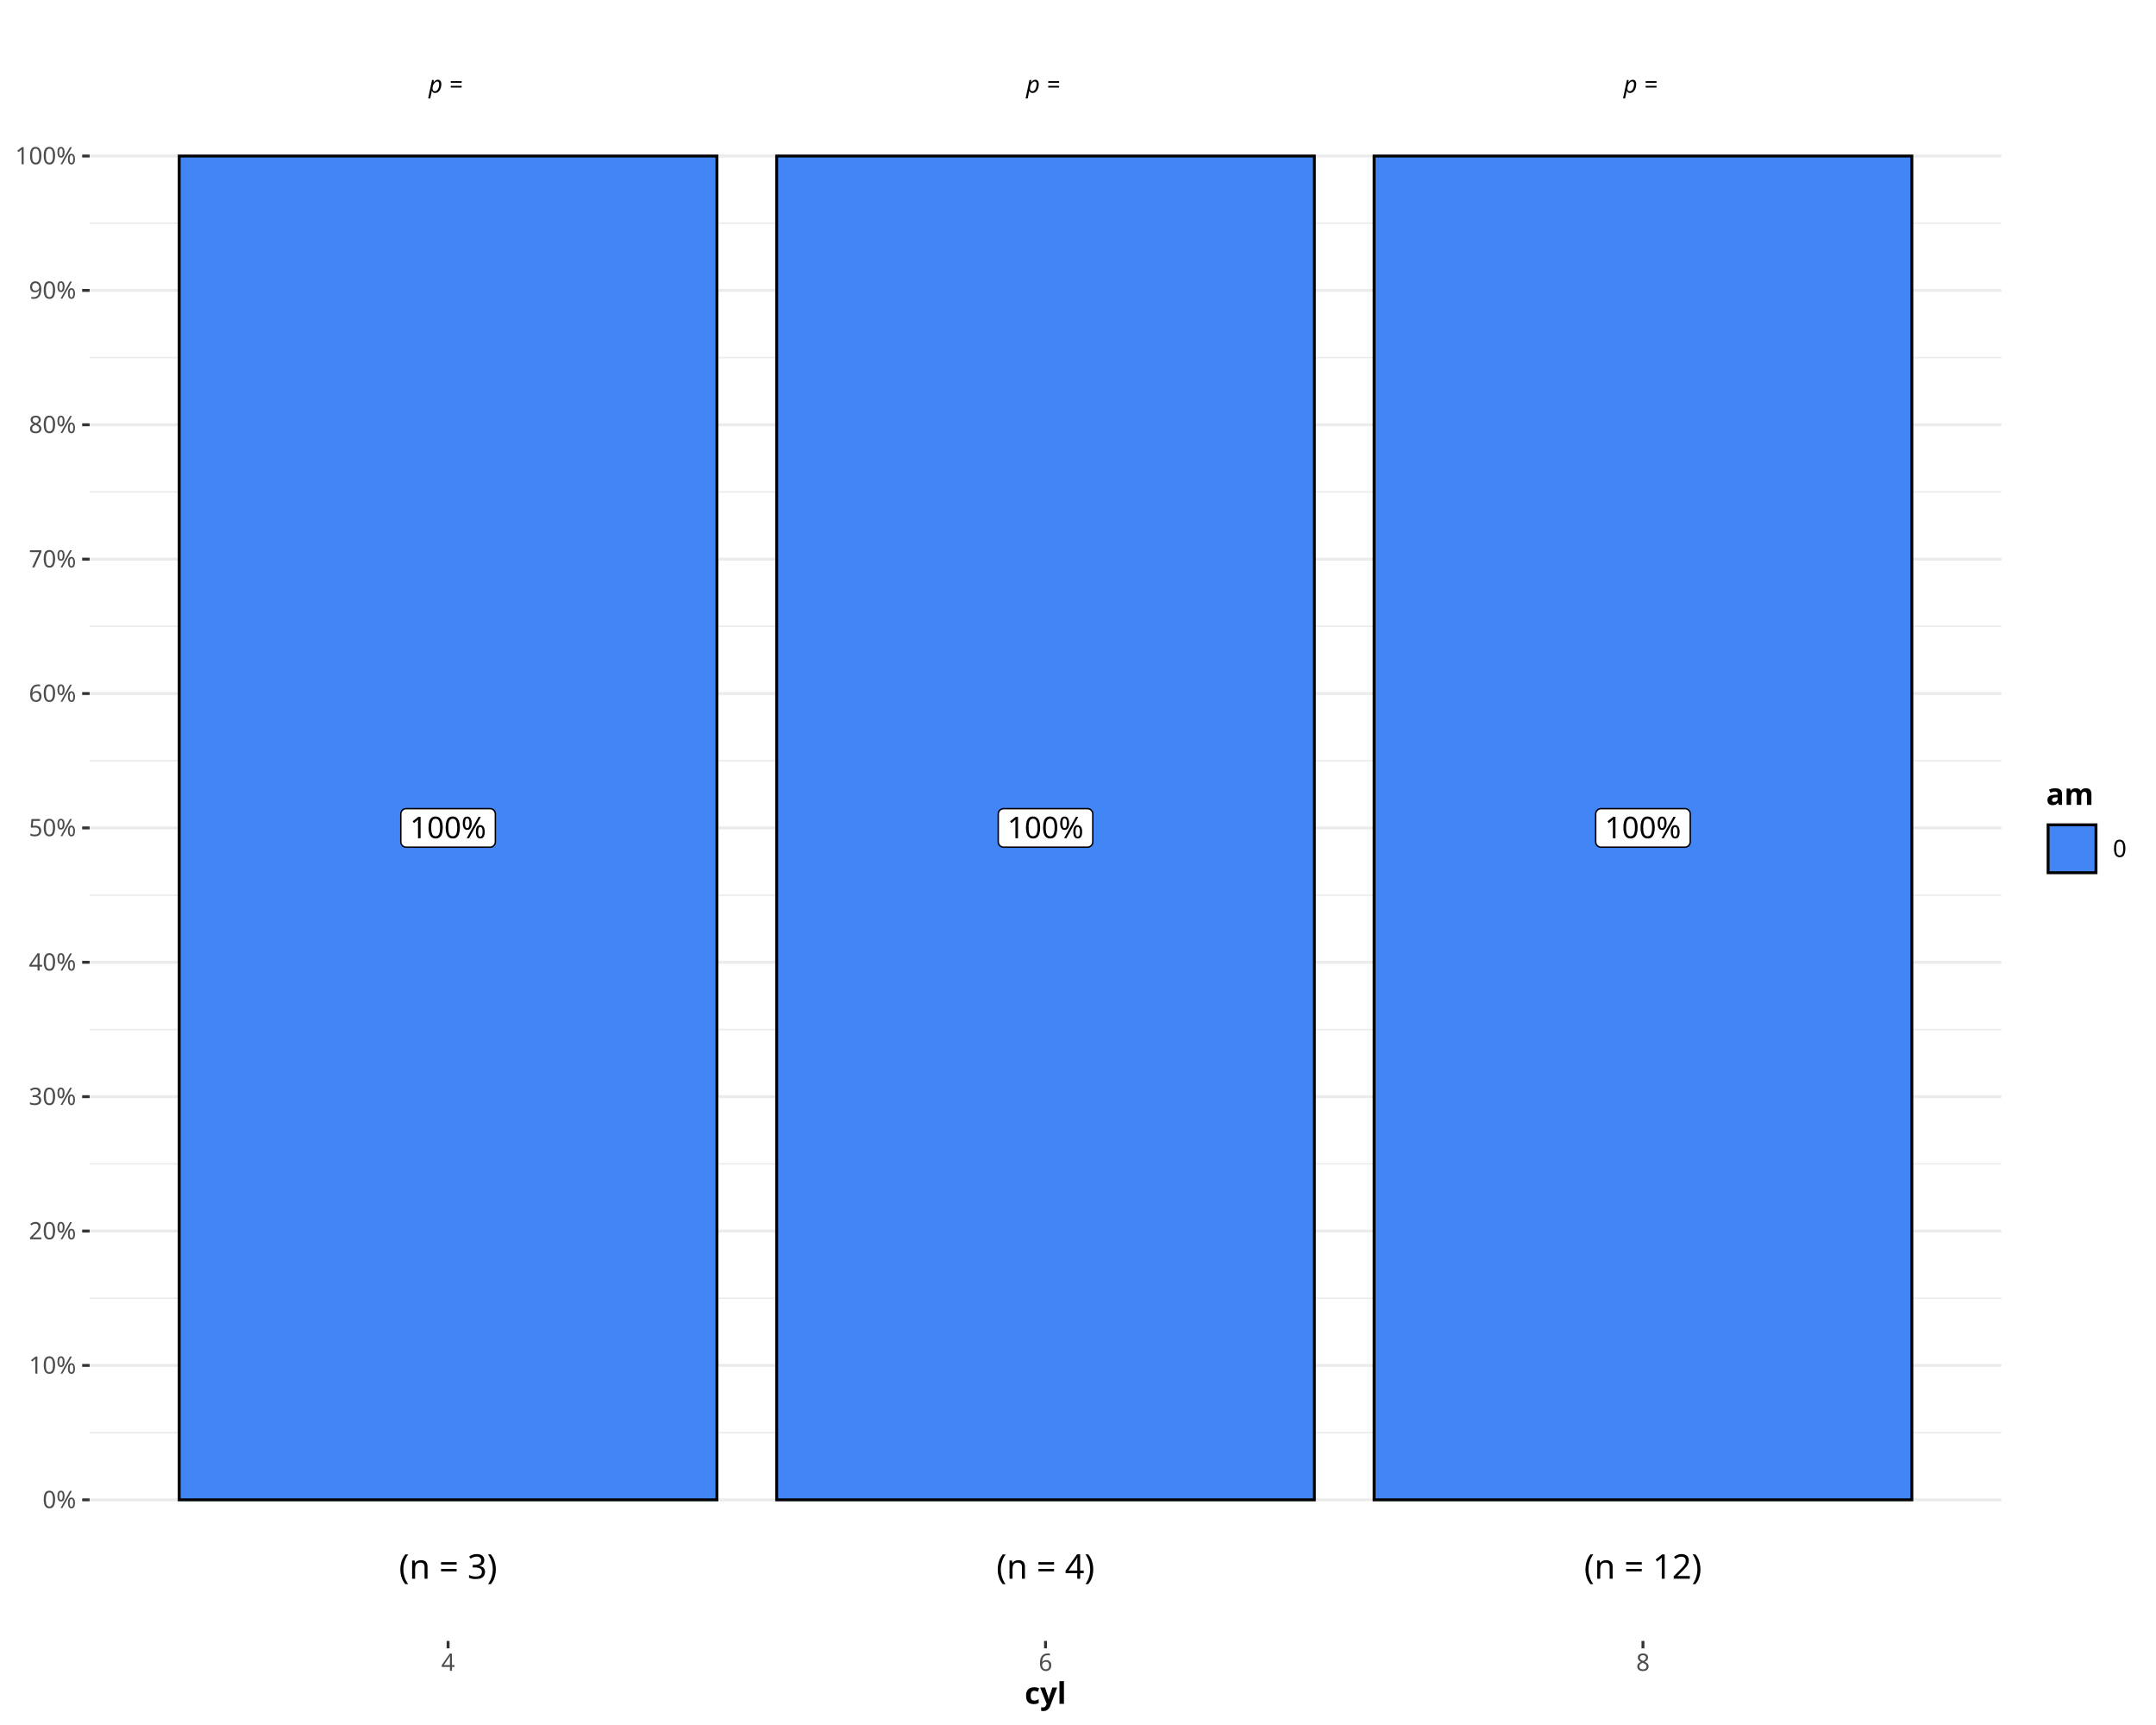
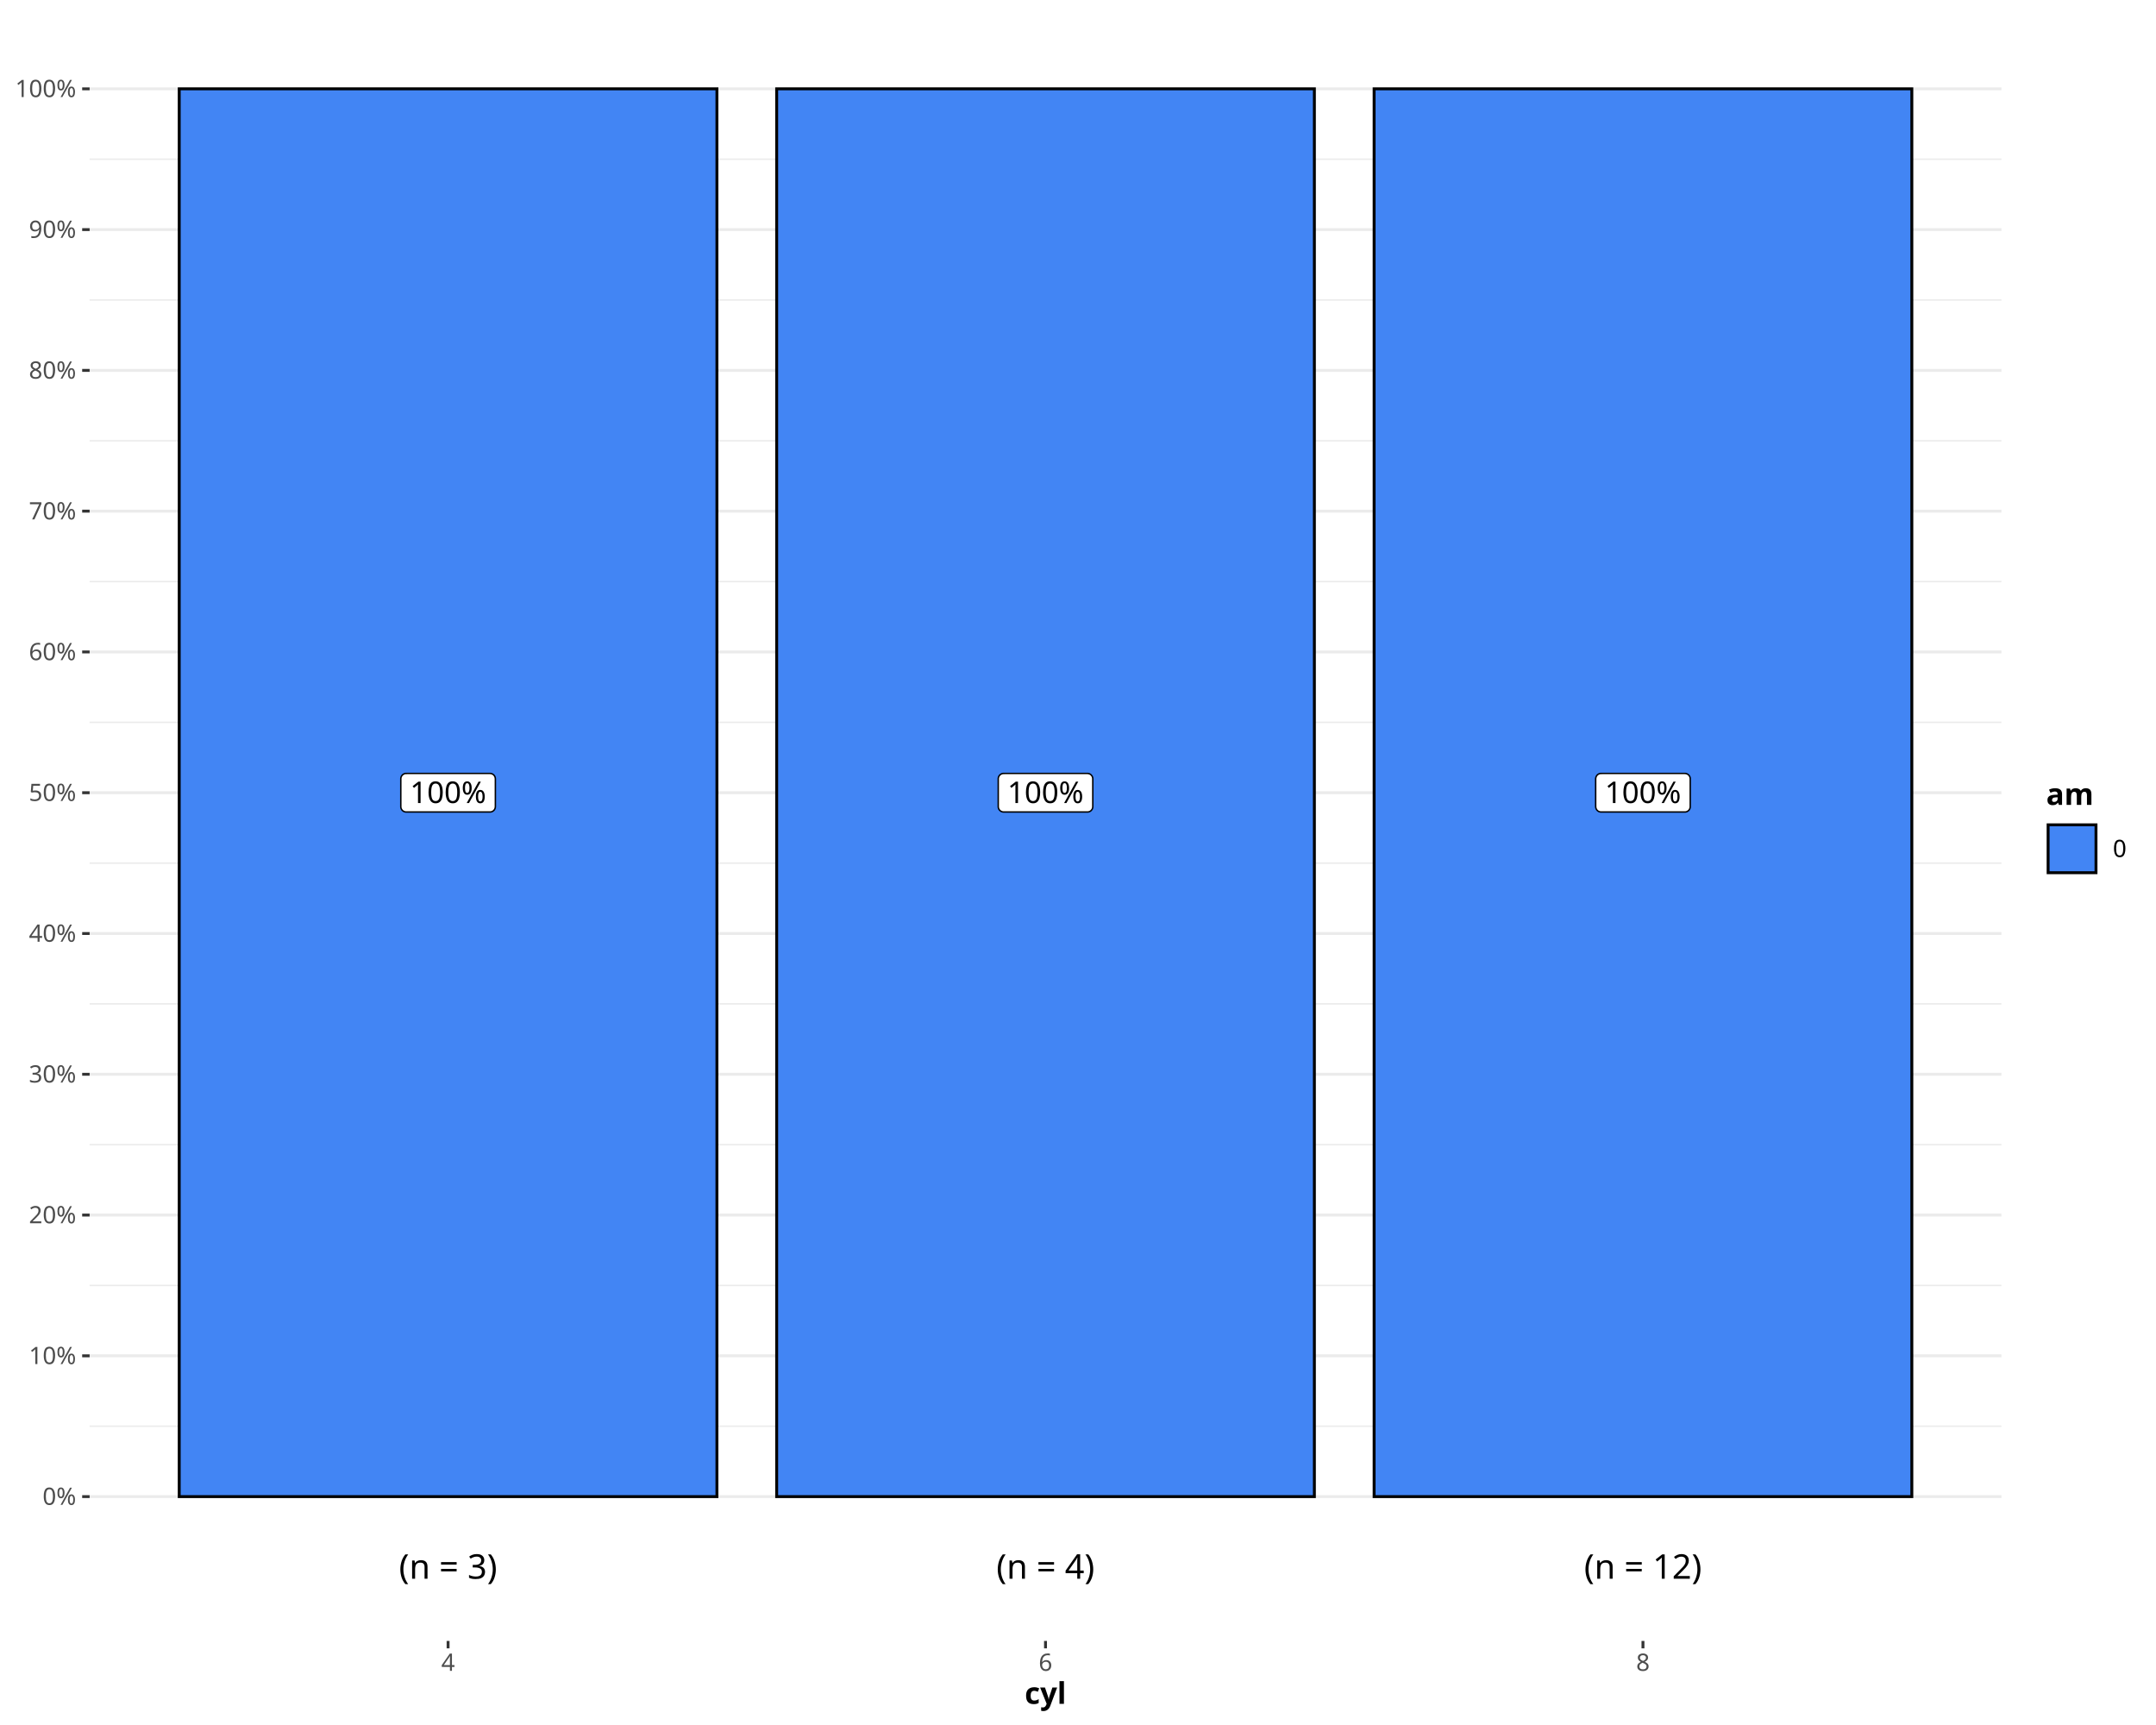
<svg xmlns="http://www.w3.org/2000/svg" class="svglite" data-engine-version="2.0" width="720.00pt" height="576.00pt" viewBox="0 0 720.00 576.00">
  <defs>
    <style type="text/css">
    .svglite line, .svglite polyline, .svglite polygon, .svglite path, .svglite rect, .svglite circle {
      fill: none;
      stroke: #000000;
      stroke-linecap: round;
      stroke-linejoin: round;
      stroke-miterlimit: 10.00;
    }
  </style>
  </defs>
  <rect width="100%" height="100%" style="stroke: none; fill: #FFFFFF;" />
  <defs>
    <clipPath id="cpMC4wMHw3MjAuMDB8MC4wMHw1NzYuMDA=">
      <rect x="0.00" y="0.00" width="720.00" height="576.00" />
    </clipPath>
  </defs>
  <g clip-path="url(#cpMC4wMHw3MjAuMDB8MC4wMHw1NzYuMDA=)">
    <rect x="0.00" y="0.00" width="720.00" height="576.00" style="stroke-width: 0.97; stroke: #FFFFFF; fill: #FFFFFF;" />
  </g>
  <defs>
    <clipPath id="cpMjkuOTN8NjY4LjM4fDQuOTh8NTQ3Ljky">
      <rect x="29.93" y="4.98" width="638.46" height="542.94" />
    </clipPath>
  </defs>
  <g clip-path="url(#cpMjkuOTN8NjY4LjM4fDQuOTh8NTQ3Ljky)">
    <rect x="29.93" y="4.98" width="638.46" height="542.94" style="stroke-width: 0.97; stroke: none; fill: #FFFFFF;" />
-     <polyline points="29.93,478.37 668.38,478.37 " style="stroke-width: 0.48; stroke: #EBEBEB; stroke-linecap: butt;" />
-     <polyline points="29.93,433.50 668.38,433.50 " style="stroke-width: 0.48; stroke: #EBEBEB; stroke-linecap: butt;" />
-     <polyline points="29.93,388.63 668.38,388.63 " style="stroke-width: 0.48; stroke: #EBEBEB; stroke-linecap: butt;" />
-     <polyline points="29.93,343.76 668.38,343.76 " style="stroke-width: 0.48; stroke: #EBEBEB; stroke-linecap: butt;" />
-     <polyline points="29.93,298.89 668.38,298.89 " style="stroke-width: 0.48; stroke: #EBEBEB; stroke-linecap: butt;" />
-     <polyline points="29.93,254.02 668.38,254.02 " style="stroke-width: 0.48; stroke: #EBEBEB; stroke-linecap: butt;" />
-     <polyline points="29.93,209.14 668.38,209.14 " style="stroke-width: 0.48; stroke: #EBEBEB; stroke-linecap: butt;" />
-     <polyline points="29.93,164.27 668.38,164.27 " style="stroke-width: 0.48; stroke: #EBEBEB; stroke-linecap: butt;" />
-     <polyline points="29.93,119.40 668.38,119.40 " style="stroke-width: 0.48; stroke: #EBEBEB; stroke-linecap: butt;" />
-     <polyline points="29.93,74.53 668.38,74.53 " style="stroke-width: 0.48; stroke: #EBEBEB; stroke-linecap: butt;" />
-     <polyline points="29.93,500.81 668.38,500.81 " style="stroke-width: 0.97; stroke: #EBEBEB; stroke-linecap: butt;" />
-     <polyline points="29.93,455.93 668.38,455.93 " style="stroke-width: 0.97; stroke: #EBEBEB; stroke-linecap: butt;" />
-     <polyline points="29.93,411.06 668.38,411.06 " style="stroke-width: 0.97; stroke: #EBEBEB; stroke-linecap: butt;" />
-     <polyline points="29.93,366.19 668.38,366.19 " style="stroke-width: 0.97; stroke: #EBEBEB; stroke-linecap: butt;" />
-     <polyline points="29.93,321.32 668.38,321.32 " style="stroke-width: 0.97; stroke: #EBEBEB; stroke-linecap: butt;" />
-     <polyline points="29.93,276.45 668.38,276.45 " style="stroke-width: 0.97; stroke: #EBEBEB; stroke-linecap: butt;" />
-     <polyline points="29.93,231.58 668.38,231.58 " style="stroke-width: 0.97; stroke: #EBEBEB; stroke-linecap: butt;" />
-     <polyline points="29.93,186.71 668.38,186.71 " style="stroke-width: 0.97; stroke: #EBEBEB; stroke-linecap: butt;" />
-     <polyline points="29.93,141.84 668.38,141.84 " style="stroke-width: 0.97; stroke: #EBEBEB; stroke-linecap: butt;" />
-     <polyline points="29.93,96.97 668.38,96.97 " style="stroke-width: 0.97; stroke: #EBEBEB; stroke-linecap: butt;" />
-     <polyline points="29.93,52.10 668.38,52.10 " style="stroke-width: 0.97; stroke: #EBEBEB; stroke-linecap: butt;" />
-     <rect x="59.85" y="52.10" width="179.57" height="448.71" style="stroke-width: 0.97; stroke-linecap: butt; stroke-linejoin: miter; fill: #4285F4;" />
-     <rect x="259.37" y="52.10" width="179.57" height="448.71" style="stroke-width: 0.97; stroke-linecap: butt; stroke-linejoin: miter; fill: #4285F4;" />
-     <rect x="458.89" y="52.10" width="179.57" height="448.71" style="stroke-width: 0.97; stroke-linecap: butt; stroke-linejoin: miter; fill: #4285F4;" />
-     <polygon points="135.65,282.89 163.63,282.89 163.55,282.89 163.84,282.88 164.13,282.82 164.40,282.72 164.65,282.57 164.87,282.39 165.07,282.17 165.22,281.93 165.33,281.66 165.40,281.38 165.43,281.09 165.43,281.09 165.43,271.81 165.43,271.81 165.40,271.52 165.33,271.24 165.22,270.97 165.07,270.73 164.87,270.51 164.65,270.33 164.40,270.18 164.13,270.08 163.84,270.02 163.63,270.01 135.65,270.01 135.87,270.02 135.58,270.01 135.29,270.05 135.01,270.13 134.75,270.25 134.51,270.42 134.30,270.62 134.13,270.85 133.99,271.10 133.90,271.38 133.85,271.67 133.85,271.81 133.85,281.09 133.85,280.95 133.85,281.24 133.90,281.52 133.99,281.80 134.13,282.05 134.30,282.29 134.51,282.49 134.75,282.65 135.01,282.77 135.29,282.86 135.58,282.89 " style="stroke-width: 0.48; fill: #FFFFFF;" />
-     <text x="149.64" y="279.89" text-anchor="middle" style="font-size: 10.00px; font-family: sans;" textLength="25.58px" lengthAdjust="spacingAndGlyphs">100%</text>
-     <polygon points="335.17,282.89 363.14,282.89 363.07,282.89 363.36,282.88 363.64,282.82 363.92,282.72 364.17,282.57 364.39,282.39 364.58,282.17 364.74,281.93 364.85,281.66 364.92,281.38 364.94,281.09 364.94,281.09 364.94,271.81 364.94,271.81 364.92,271.52 364.85,271.24 364.74,270.97 364.58,270.73 364.39,270.51 364.17,270.33 363.92,270.18 363.64,270.08 363.36,270.02 363.14,270.01 335.17,270.01 335.38,270.02 335.09,270.01 334.81,270.05 334.53,270.13 334.27,270.25 334.03,270.42 333.82,270.62 333.64,270.85 333.51,271.10 333.42,271.38 333.37,271.67 333.37,271.81 333.37,281.09 333.37,280.95 333.37,281.24 333.42,281.52 333.51,281.80 333.64,282.05 333.82,282.29 334.03,282.49 334.27,282.65 334.53,282.77 334.81,282.86 335.09,282.89 " style="stroke-width: 0.48; fill: #FFFFFF;" />
-     <text x="349.15" y="279.89" text-anchor="middle" style="font-size: 10.00px; font-family: sans;" textLength="25.58px" lengthAdjust="spacingAndGlyphs">100%</text>
-     <polygon points="534.68,282.89 562.66,282.89 562.59,282.89 562.88,282.88 563.16,282.82 563.43,282.72 563.68,282.57 563.91,282.39 564.10,282.17 564.25,281.93 564.37,281.66 564.44,281.38 564.46,281.09 564.46,281.09 564.46,271.81 564.46,271.81 564.44,271.52 564.37,271.24 564.25,270.97 564.10,270.73 563.91,270.51 563.68,270.33 563.43,270.18 563.16,270.08 562.88,270.02 562.66,270.01 534.68,270.01 534.90,270.02 534.61,270.01 534.32,270.05 534.04,270.13 533.78,270.25 533.54,270.42 533.34,270.62 533.16,270.85 533.03,271.10 532.94,271.38 532.89,271.67 532.88,271.81 532.88,281.09 532.89,280.95 532.89,281.24 532.94,281.52 533.03,281.80 533.16,282.05 533.34,282.29 533.54,282.49 533.78,282.65 534.04,282.77 534.32,282.86 534.61,282.89 " style="stroke-width: 0.48; fill: #FFFFFF;" />
-     <text x="548.67" y="279.89" text-anchor="middle" style="font-size: 10.00px; font-family: sans;" textLength="25.58px" lengthAdjust="spacingAndGlyphs">100%</text>
-     <text x="540.20" y="30.97" style="font-size: 7.97px; font-family: sans;" textLength="1.99px" lengthAdjust="spacingAndGlyphs"> </text>
-     <text x="542.19" y="30.97" style="font-size: 7.97px; font-style: italic; font-family: sans;" textLength="4.43px" lengthAdjust="spacingAndGlyphs">p</text>
-     <text x="549.11" y="30.97" style="font-size: 7.97px; font-family: sans;" textLength="6.19px" lengthAdjust="spacingAndGlyphs">=</text>
-     <text x="340.68" y="30.97" style="font-size: 7.97px; font-family: sans;" textLength="1.99px" lengthAdjust="spacingAndGlyphs"> </text>
-     <text x="342.68" y="30.97" style="font-size: 7.97px; font-style: italic; font-family: sans;" textLength="4.43px" lengthAdjust="spacingAndGlyphs">p</text>
-     <text x="349.60" y="30.97" style="font-size: 7.97px; font-family: sans;" textLength="6.19px" lengthAdjust="spacingAndGlyphs">=</text>
-     <text x="141.17" y="30.97" style="font-size: 7.97px; font-family: sans;" textLength="1.99px" lengthAdjust="spacingAndGlyphs"> </text>
-     <text x="143.16" y="30.97" style="font-size: 7.97px; font-style: italic; font-family: sans;" textLength="4.43px" lengthAdjust="spacingAndGlyphs">p</text>
-     <text x="150.08" y="30.97" style="font-size: 7.97px; font-family: sans;" textLength="6.19px" lengthAdjust="spacingAndGlyphs">=</text>
+     <polyline points="29.93,476.23 668.38,476.23 " style="stroke-width: 0.48; stroke: #EBEBEB; stroke-linecap: butt;" />
+     <polyline points="29.93,429.23 668.38,429.23 " style="stroke-width: 0.48; stroke: #EBEBEB; stroke-linecap: butt;" />
+     <polyline points="29.93,382.22 668.38,382.22 " style="stroke-width: 0.48; stroke: #EBEBEB; stroke-linecap: butt;" />
+     <polyline points="29.93,335.21 668.38,335.21 " style="stroke-width: 0.48; stroke: #EBEBEB; stroke-linecap: butt;" />
+     <polyline points="29.93,288.20 668.38,288.20 " style="stroke-width: 0.48; stroke: #EBEBEB; stroke-linecap: butt;" />
+     <polyline points="29.93,241.20 668.38,241.20 " style="stroke-width: 0.48; stroke: #EBEBEB; stroke-linecap: butt;" />
+     <polyline points="29.93,194.19 668.38,194.19 " style="stroke-width: 0.48; stroke: #EBEBEB; stroke-linecap: butt;" />
+     <polyline points="29.93,147.18 668.38,147.18 " style="stroke-width: 0.48; stroke: #EBEBEB; stroke-linecap: butt;" />
+     <polyline points="29.93,100.17 668.38,100.17 " style="stroke-width: 0.48; stroke: #EBEBEB; stroke-linecap: butt;" />
+     <polyline points="29.93,53.16 668.38,53.16 " style="stroke-width: 0.48; stroke: #EBEBEB; stroke-linecap: butt;" />
+     <polyline points="29.93,499.74 668.38,499.74 " style="stroke-width: 0.97; stroke: #EBEBEB; stroke-linecap: butt;" />
+     <polyline points="29.93,452.73 668.38,452.73 " style="stroke-width: 0.97; stroke: #EBEBEB; stroke-linecap: butt;" />
+     <polyline points="29.93,405.72 668.38,405.72 " style="stroke-width: 0.97; stroke: #EBEBEB; stroke-linecap: butt;" />
+     <polyline points="29.93,358.71 668.38,358.71 " style="stroke-width: 0.97; stroke: #EBEBEB; stroke-linecap: butt;" />
+     <polyline points="29.93,311.71 668.38,311.71 " style="stroke-width: 0.97; stroke: #EBEBEB; stroke-linecap: butt;" />
+     <polyline points="29.93,264.70 668.38,264.70 " style="stroke-width: 0.97; stroke: #EBEBEB; stroke-linecap: butt;" />
+     <polyline points="29.93,217.69 668.38,217.69 " style="stroke-width: 0.97; stroke: #EBEBEB; stroke-linecap: butt;" />
+     <polyline points="29.93,170.68 668.38,170.68 " style="stroke-width: 0.97; stroke: #EBEBEB; stroke-linecap: butt;" />
+     <polyline points="29.93,123.68 668.38,123.68 " style="stroke-width: 0.97; stroke: #EBEBEB; stroke-linecap: butt;" />
+     <polyline points="29.93,76.67 668.38,76.67 " style="stroke-width: 0.97; stroke: #EBEBEB; stroke-linecap: butt;" />
+     <polyline points="29.93,29.66 668.38,29.66 " style="stroke-width: 0.97; stroke: #EBEBEB; stroke-linecap: butt;" />
+     <rect x="59.85" y="29.66" width="179.57" height="470.08" style="stroke-width: 0.97; stroke-linecap: butt; stroke-linejoin: miter; fill: #4285F4;" />
+     <rect x="259.37" y="29.66" width="179.57" height="470.08" style="stroke-width: 0.97; stroke-linecap: butt; stroke-linejoin: miter; fill: #4285F4;" />
+     <rect x="458.89" y="29.66" width="179.57" height="470.08" style="stroke-width: 0.97; stroke-linecap: butt; stroke-linejoin: miter; fill: #4285F4;" />
+     <polygon points="135.65,271.14 163.63,271.14 163.55,271.14 163.84,271.13 164.13,271.07 164.40,270.97 164.65,270.82 164.87,270.64 165.07,270.42 165.22,270.18 165.33,269.91 165.40,269.63 165.43,269.34 165.43,269.34 165.43,260.06 165.43,260.06 165.40,259.77 165.33,259.49 165.22,259.22 165.07,258.98 164.87,258.76 164.65,258.58 164.40,258.43 164.13,258.33 163.84,258.27 163.63,258.26 135.65,258.26 135.87,258.27 135.58,258.26 135.29,258.29 135.01,258.37 134.75,258.50 134.51,258.66 134.30,258.86 134.13,259.10 133.99,259.35 133.90,259.63 133.85,259.91 133.85,260.06 133.85,269.34 133.85,269.20 133.85,269.48 133.90,269.77 133.99,270.05 134.13,270.30 134.30,270.53 134.51,270.73 134.75,270.90 135.01,271.02 135.29,271.10 135.58,271.14 " style="stroke-width: 0.48; fill: #FFFFFF;" />
+     <text x="149.64" y="268.14" text-anchor="middle" style="font-size: 10.00px; font-family: sans;" textLength="25.58px" lengthAdjust="spacingAndGlyphs">100%</text>
+     <polygon points="335.17,271.14 363.14,271.14 363.07,271.14 363.36,271.13 363.64,271.07 363.92,270.97 364.17,270.82 364.39,270.64 364.58,270.42 364.74,270.18 364.85,269.91 364.92,269.63 364.94,269.34 364.94,269.34 364.94,260.06 364.94,260.06 364.92,259.77 364.85,259.49 364.74,259.22 364.58,258.98 364.39,258.76 364.17,258.58 363.92,258.43 363.64,258.33 363.36,258.27 363.14,258.26 335.17,258.26 335.38,258.27 335.09,258.26 334.81,258.29 334.53,258.37 334.27,258.50 334.03,258.66 333.82,258.86 333.64,259.10 333.51,259.35 333.42,259.63 333.37,259.91 333.37,260.06 333.37,269.34 333.37,269.20 333.37,269.48 333.42,269.77 333.51,270.05 333.64,270.30 333.82,270.53 334.03,270.73 334.27,270.90 334.53,271.02 334.81,271.10 335.09,271.14 " style="stroke-width: 0.48; fill: #FFFFFF;" />
+     <text x="349.15" y="268.14" text-anchor="middle" style="font-size: 10.00px; font-family: sans;" textLength="25.58px" lengthAdjust="spacingAndGlyphs">100%</text>
+     <polygon points="534.68,271.14 562.66,271.14 562.59,271.14 562.88,271.13 563.16,271.07 563.43,270.97 563.68,270.82 563.91,270.64 564.10,270.42 564.25,270.18 564.37,269.91 564.44,269.63 564.46,269.34 564.46,269.34 564.46,260.06 564.46,260.06 564.44,259.77 564.37,259.49 564.25,259.22 564.10,258.98 563.91,258.76 563.68,258.58 563.43,258.43 563.16,258.33 562.88,258.27 562.66,258.26 534.68,258.26 534.90,258.27 534.61,258.26 534.32,258.29 534.04,258.37 533.78,258.50 533.54,258.66 533.34,258.86 533.16,259.10 533.03,259.35 532.94,259.63 532.89,259.91 532.88,260.06 532.88,269.34 532.89,269.20 532.89,269.48 532.94,269.77 533.03,270.05 533.16,270.30 533.34,270.53 533.54,270.73 533.78,270.90 534.04,271.02 534.32,271.10 534.61,271.14 " style="stroke-width: 0.48; fill: #FFFFFF;" />
+     <text x="548.67" y="268.14" text-anchor="middle" style="font-size: 10.00px; font-family: sans;" textLength="25.58px" lengthAdjust="spacingAndGlyphs">100%</text>
    <text x="548.67" y="527.16" text-anchor="middle" style="font-size: 11.38px; font-family: sans;" textLength="39.54px" lengthAdjust="spacingAndGlyphs">(n = 12)</text>
    <text x="349.15" y="527.16" text-anchor="middle" style="font-size: 11.38px; font-family: sans;" textLength="33.21px" lengthAdjust="spacingAndGlyphs">(n = 4)</text>
    <text x="149.64" y="527.16" text-anchor="middle" style="font-size: 11.38px; font-family: sans;" textLength="33.21px" lengthAdjust="spacingAndGlyphs">(n = 3)</text>
  </g>
  <g clip-path="url(#cpMC4wMHw3MjAuMDB8MC4wMHw1NzYuMDA=)">
-     <text x="25.44" y="503.56" text-anchor="end" style="font-size: 8.00px; fill: #4D4D4D; font-family: sans;" textLength="11.56px" lengthAdjust="spacingAndGlyphs">0%</text>
-     <text x="25.44" y="458.69" text-anchor="end" style="font-size: 8.00px; fill: #4D4D4D; font-family: sans;" textLength="16.01px" lengthAdjust="spacingAndGlyphs">10%</text>
-     <text x="25.44" y="413.82" text-anchor="end" style="font-size: 8.00px; fill: #4D4D4D; font-family: sans;" textLength="16.01px" lengthAdjust="spacingAndGlyphs">20%</text>
-     <text x="25.44" y="368.95" text-anchor="end" style="font-size: 8.00px; fill: #4D4D4D; font-family: sans;" textLength="16.01px" lengthAdjust="spacingAndGlyphs">30%</text>
-     <text x="25.44" y="324.07" text-anchor="end" style="font-size: 8.00px; fill: #4D4D4D; font-family: sans;" textLength="16.01px" lengthAdjust="spacingAndGlyphs">40%</text>
-     <text x="25.44" y="279.20" text-anchor="end" style="font-size: 8.00px; fill: #4D4D4D; font-family: sans;" textLength="16.01px" lengthAdjust="spacingAndGlyphs">50%</text>
-     <text x="25.44" y="234.33" text-anchor="end" style="font-size: 8.00px; fill: #4D4D4D; font-family: sans;" textLength="16.01px" lengthAdjust="spacingAndGlyphs">60%</text>
-     <text x="25.44" y="189.46" text-anchor="end" style="font-size: 8.00px; fill: #4D4D4D; font-family: sans;" textLength="16.01px" lengthAdjust="spacingAndGlyphs">70%</text>
-     <text x="25.44" y="144.59" text-anchor="end" style="font-size: 8.00px; fill: #4D4D4D; font-family: sans;" textLength="16.01px" lengthAdjust="spacingAndGlyphs">80%</text>
-     <text x="25.44" y="99.72" text-anchor="end" style="font-size: 8.00px; fill: #4D4D4D; font-family: sans;" textLength="16.01px" lengthAdjust="spacingAndGlyphs">90%</text>
-     <text x="25.44" y="54.85" text-anchor="end" style="font-size: 8.00px; fill: #4D4D4D; font-family: sans;" textLength="20.46px" lengthAdjust="spacingAndGlyphs">100%</text>
-     <polyline points="27.44,500.81 29.93,500.81 " style="stroke-width: 0.97; stroke: #333333; stroke-linecap: butt;" />
-     <polyline points="27.44,455.93 29.93,455.93 " style="stroke-width: 0.97; stroke: #333333; stroke-linecap: butt;" />
-     <polyline points="27.44,411.06 29.93,411.06 " style="stroke-width: 0.97; stroke: #333333; stroke-linecap: butt;" />
-     <polyline points="27.44,366.19 29.93,366.19 " style="stroke-width: 0.97; stroke: #333333; stroke-linecap: butt;" />
-     <polyline points="27.44,321.32 29.93,321.32 " style="stroke-width: 0.97; stroke: #333333; stroke-linecap: butt;" />
-     <polyline points="27.44,276.45 29.93,276.45 " style="stroke-width: 0.97; stroke: #333333; stroke-linecap: butt;" />
-     <polyline points="27.44,231.58 29.93,231.58 " style="stroke-width: 0.97; stroke: #333333; stroke-linecap: butt;" />
-     <polyline points="27.44,186.71 29.93,186.71 " style="stroke-width: 0.97; stroke: #333333; stroke-linecap: butt;" />
-     <polyline points="27.44,141.84 29.93,141.84 " style="stroke-width: 0.97; stroke: #333333; stroke-linecap: butt;" />
-     <polyline points="27.44,96.97 29.93,96.97 " style="stroke-width: 0.97; stroke: #333333; stroke-linecap: butt;" />
-     <polyline points="27.44,52.10 29.93,52.10 " style="stroke-width: 0.97; stroke: #333333; stroke-linecap: butt;" />
+     <text x="25.44" y="502.49" text-anchor="end" style="font-size: 8.00px; fill: #4D4D4D; font-family: sans;" textLength="11.56px" lengthAdjust="spacingAndGlyphs">0%</text>
+     <text x="25.44" y="455.48" text-anchor="end" style="font-size: 8.00px; fill: #4D4D4D; font-family: sans;" textLength="16.01px" lengthAdjust="spacingAndGlyphs">10%</text>
+     <text x="25.44" y="408.47" text-anchor="end" style="font-size: 8.00px; fill: #4D4D4D; font-family: sans;" textLength="16.01px" lengthAdjust="spacingAndGlyphs">20%</text>
+     <text x="25.44" y="361.47" text-anchor="end" style="font-size: 8.00px; fill: #4D4D4D; font-family: sans;" textLength="16.01px" lengthAdjust="spacingAndGlyphs">30%</text>
+     <text x="25.44" y="314.46" text-anchor="end" style="font-size: 8.00px; fill: #4D4D4D; font-family: sans;" textLength="16.01px" lengthAdjust="spacingAndGlyphs">40%</text>
+     <text x="25.44" y="267.45" text-anchor="end" style="font-size: 8.00px; fill: #4D4D4D; font-family: sans;" textLength="16.01px" lengthAdjust="spacingAndGlyphs">50%</text>
+     <text x="25.44" y="220.44" text-anchor="end" style="font-size: 8.00px; fill: #4D4D4D; font-family: sans;" textLength="16.01px" lengthAdjust="spacingAndGlyphs">60%</text>
+     <text x="25.44" y="173.44" text-anchor="end" style="font-size: 8.00px; fill: #4D4D4D; font-family: sans;" textLength="16.01px" lengthAdjust="spacingAndGlyphs">70%</text>
+     <text x="25.44" y="126.43" text-anchor="end" style="font-size: 8.00px; fill: #4D4D4D; font-family: sans;" textLength="16.01px" lengthAdjust="spacingAndGlyphs">80%</text>
+     <text x="25.44" y="79.42" text-anchor="end" style="font-size: 8.00px; fill: #4D4D4D; font-family: sans;" textLength="16.01px" lengthAdjust="spacingAndGlyphs">90%</text>
+     <text x="25.44" y="32.41" text-anchor="end" style="font-size: 8.00px; fill: #4D4D4D; font-family: sans;" textLength="20.46px" lengthAdjust="spacingAndGlyphs">100%</text>
+     <polyline points="27.44,499.74 29.93,499.74 " style="stroke-width: 0.97; stroke: #333333; stroke-linecap: butt;" />
+     <polyline points="27.44,452.73 29.93,452.73 " style="stroke-width: 0.97; stroke: #333333; stroke-linecap: butt;" />
+     <polyline points="27.44,405.72 29.93,405.72 " style="stroke-width: 0.97; stroke: #333333; stroke-linecap: butt;" />
+     <polyline points="27.44,358.71 29.93,358.71 " style="stroke-width: 0.97; stroke: #333333; stroke-linecap: butt;" />
+     <polyline points="27.44,311.71 29.93,311.71 " style="stroke-width: 0.97; stroke: #333333; stroke-linecap: butt;" />
+     <polyline points="27.44,264.70 29.93,264.70 " style="stroke-width: 0.97; stroke: #333333; stroke-linecap: butt;" />
+     <polyline points="27.44,217.69 29.93,217.69 " style="stroke-width: 0.97; stroke: #333333; stroke-linecap: butt;" />
+     <polyline points="27.44,170.68 29.93,170.68 " style="stroke-width: 0.97; stroke: #333333; stroke-linecap: butt;" />
+     <polyline points="27.44,123.68 29.93,123.68 " style="stroke-width: 0.97; stroke: #333333; stroke-linecap: butt;" />
+     <polyline points="27.44,76.67 29.93,76.67 " style="stroke-width: 0.97; stroke: #333333; stroke-linecap: butt;" />
+     <polyline points="27.44,29.66 29.93,29.66 " style="stroke-width: 0.97; stroke: #333333; stroke-linecap: butt;" />
    <polyline points="149.64,550.41 149.64,547.92 " style="stroke-width: 0.97; stroke: #333333; stroke-linecap: butt;" />
    <polyline points="349.15,550.41 349.15,547.92 " style="stroke-width: 0.97; stroke: #333333; stroke-linecap: butt;" />
    <polyline points="548.67,550.41 548.67,547.92 " style="stroke-width: 0.97; stroke: #333333; stroke-linecap: butt;" />
    <text x="149.64" y="557.91" text-anchor="middle" style="font-size: 8.00px; fill: #4D4D4D; font-family: sans;" textLength="4.45px" lengthAdjust="spacingAndGlyphs">4</text>
    <text x="349.15" y="557.91" text-anchor="middle" style="font-size: 8.00px; fill: #4D4D4D; font-family: sans;" textLength="4.45px" lengthAdjust="spacingAndGlyphs">6</text>
    <text x="548.67" y="557.91" text-anchor="middle" style="font-size: 8.00px; fill: #4D4D4D; font-family: sans;" textLength="4.45px" lengthAdjust="spacingAndGlyphs">8</text>
    <text x="349.15" y="568.94" text-anchor="middle" style="font-size: 10.00px; font-weight: bold; font-family: sans;" textLength="12.23px" lengthAdjust="spacingAndGlyphs">cyl</text>
    <rect x="678.35" y="255.86" width="36.67" height="41.18" style="stroke-width: 0.97; stroke: none; fill: #FFFFFF;" />
    <text x="683.33" y="268.76" style="font-size: 10.00px; font-weight: bold; font-family: sans;" textLength="13.90px" lengthAdjust="spacingAndGlyphs">am</text>
    <rect x="683.33" y="274.78" width="17.28" height="17.28" style="stroke-width: 0.97; stroke: none; fill: #FFFFFF;" />
    <rect x="683.97" y="275.42" width="15.99" height="15.99" style="stroke-width: 0.97; stroke-linecap: butt; stroke-linejoin: miter; fill: #4285F4;" />
    <text x="705.59" y="286.17" style="font-size: 8.00px; font-family: sans;" textLength="4.45px" lengthAdjust="spacingAndGlyphs">0</text>
  </g>
</svg>
